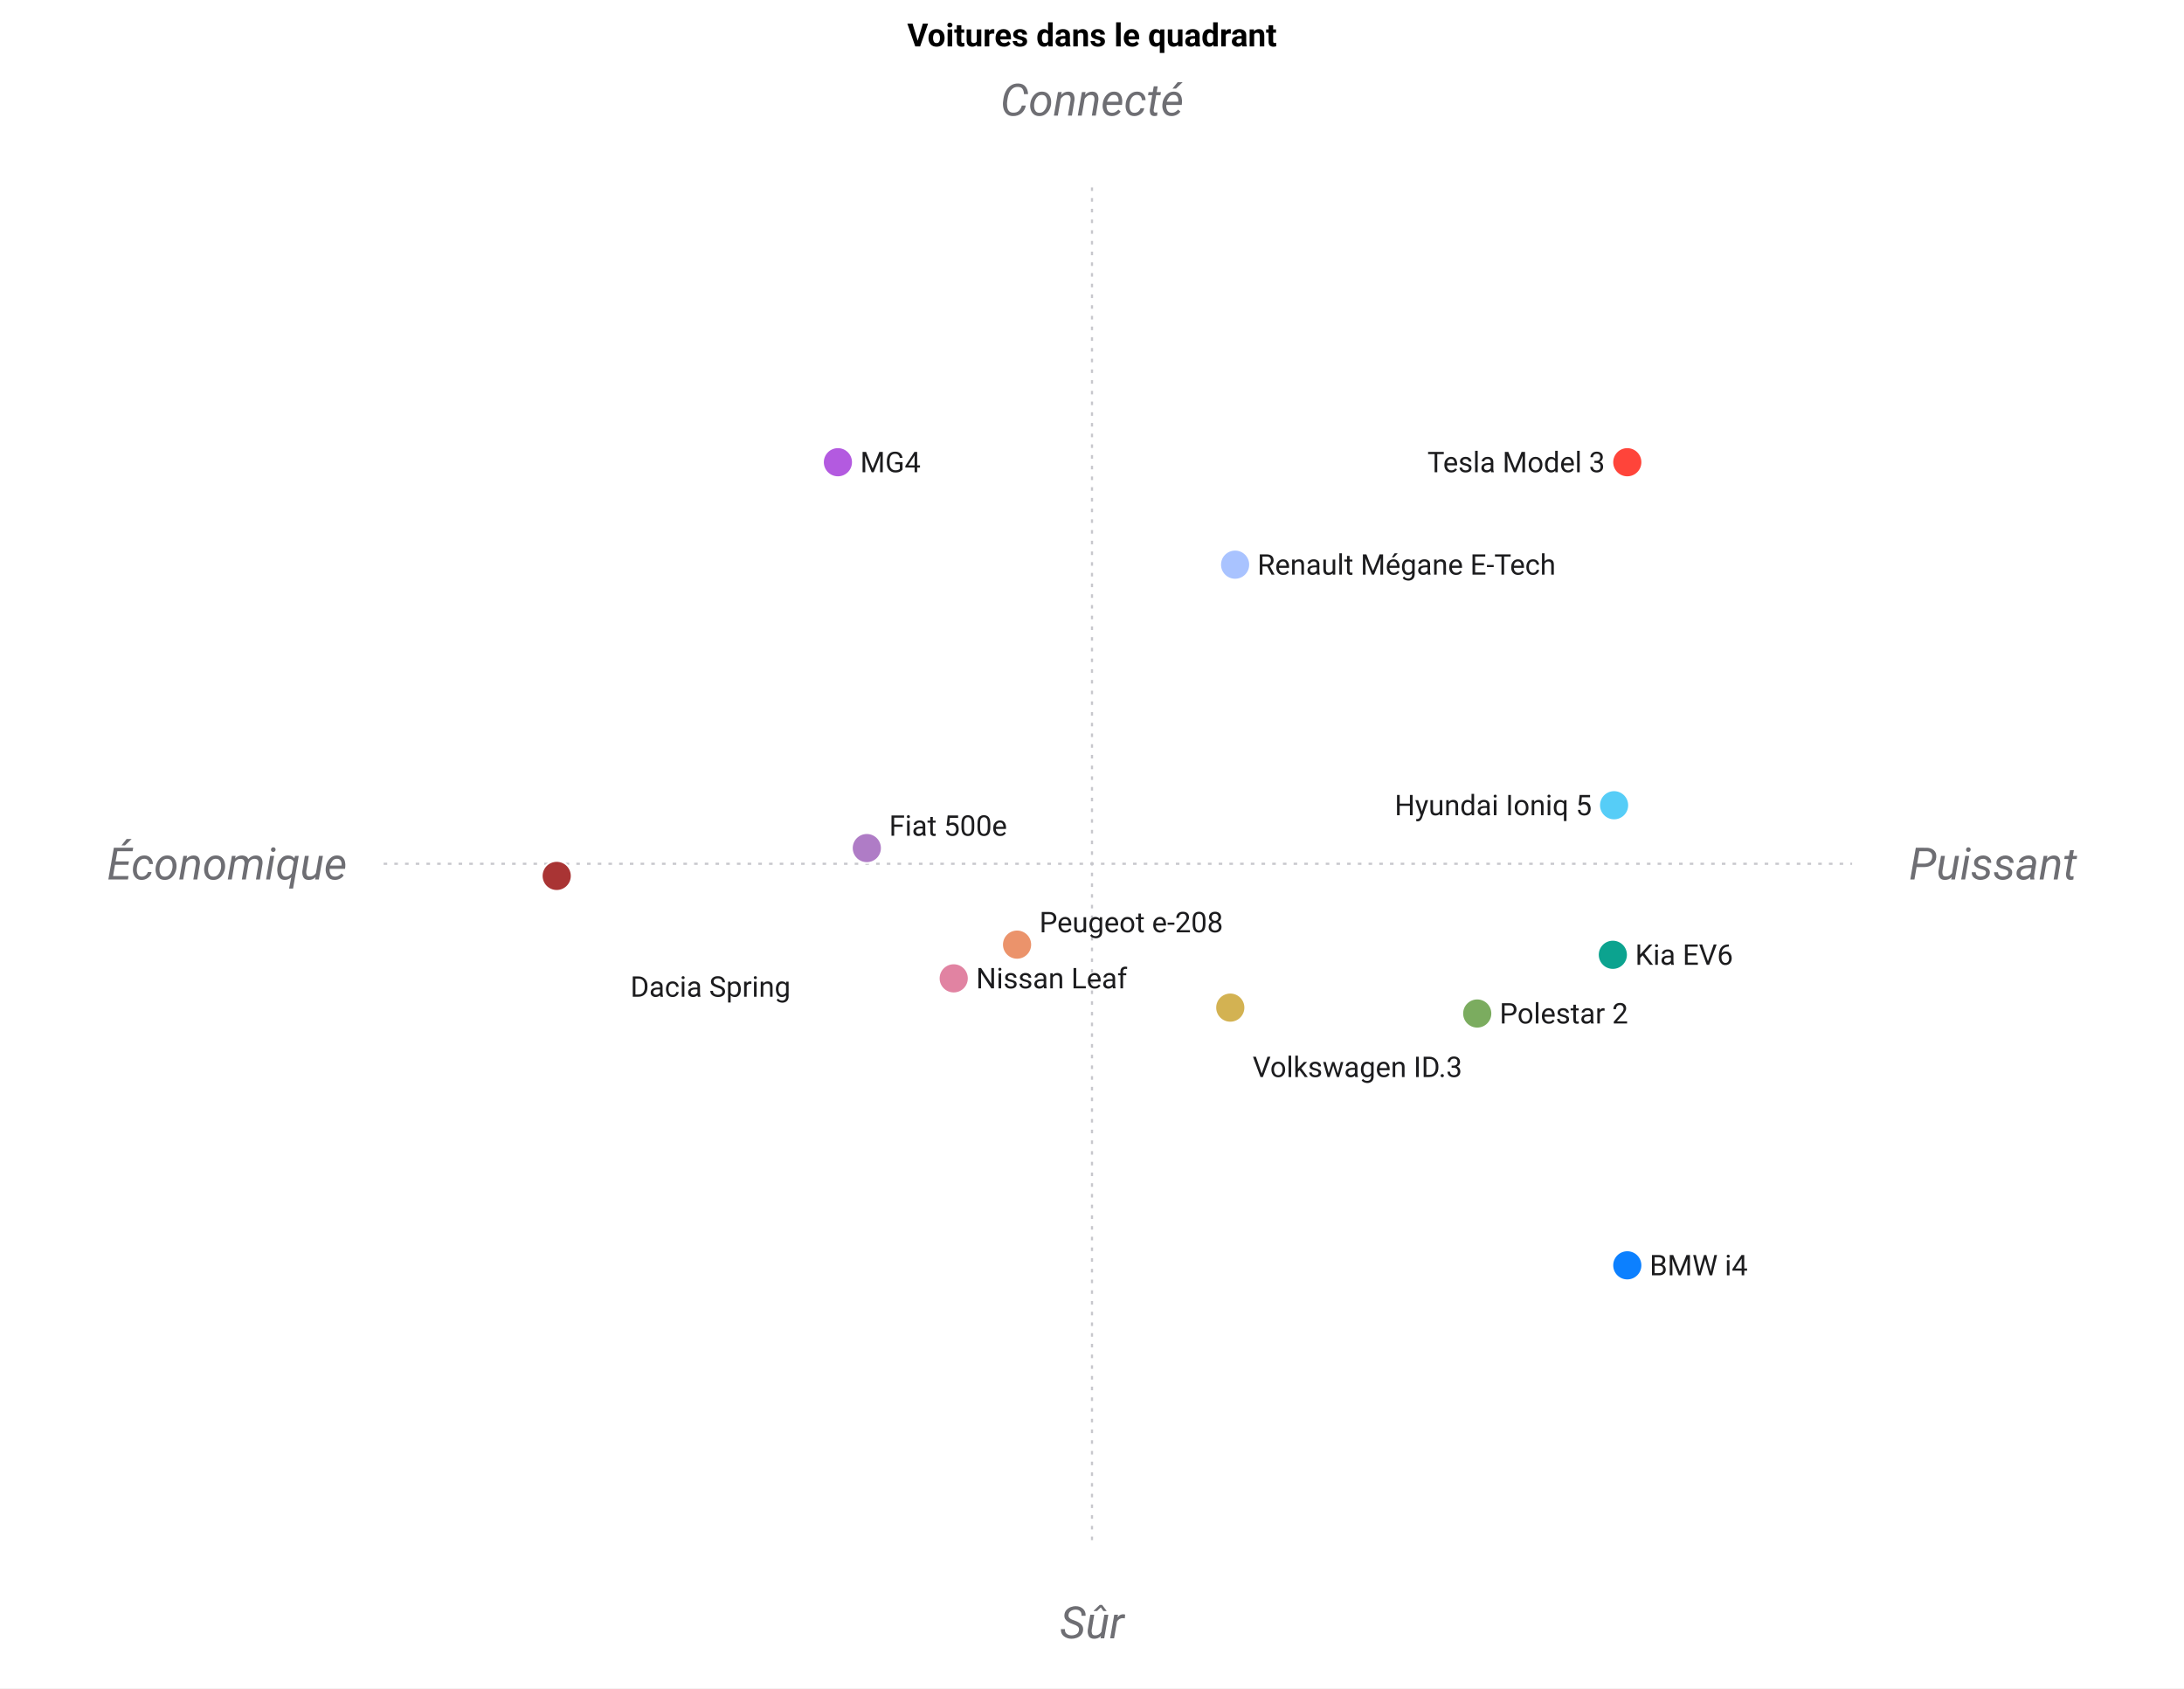
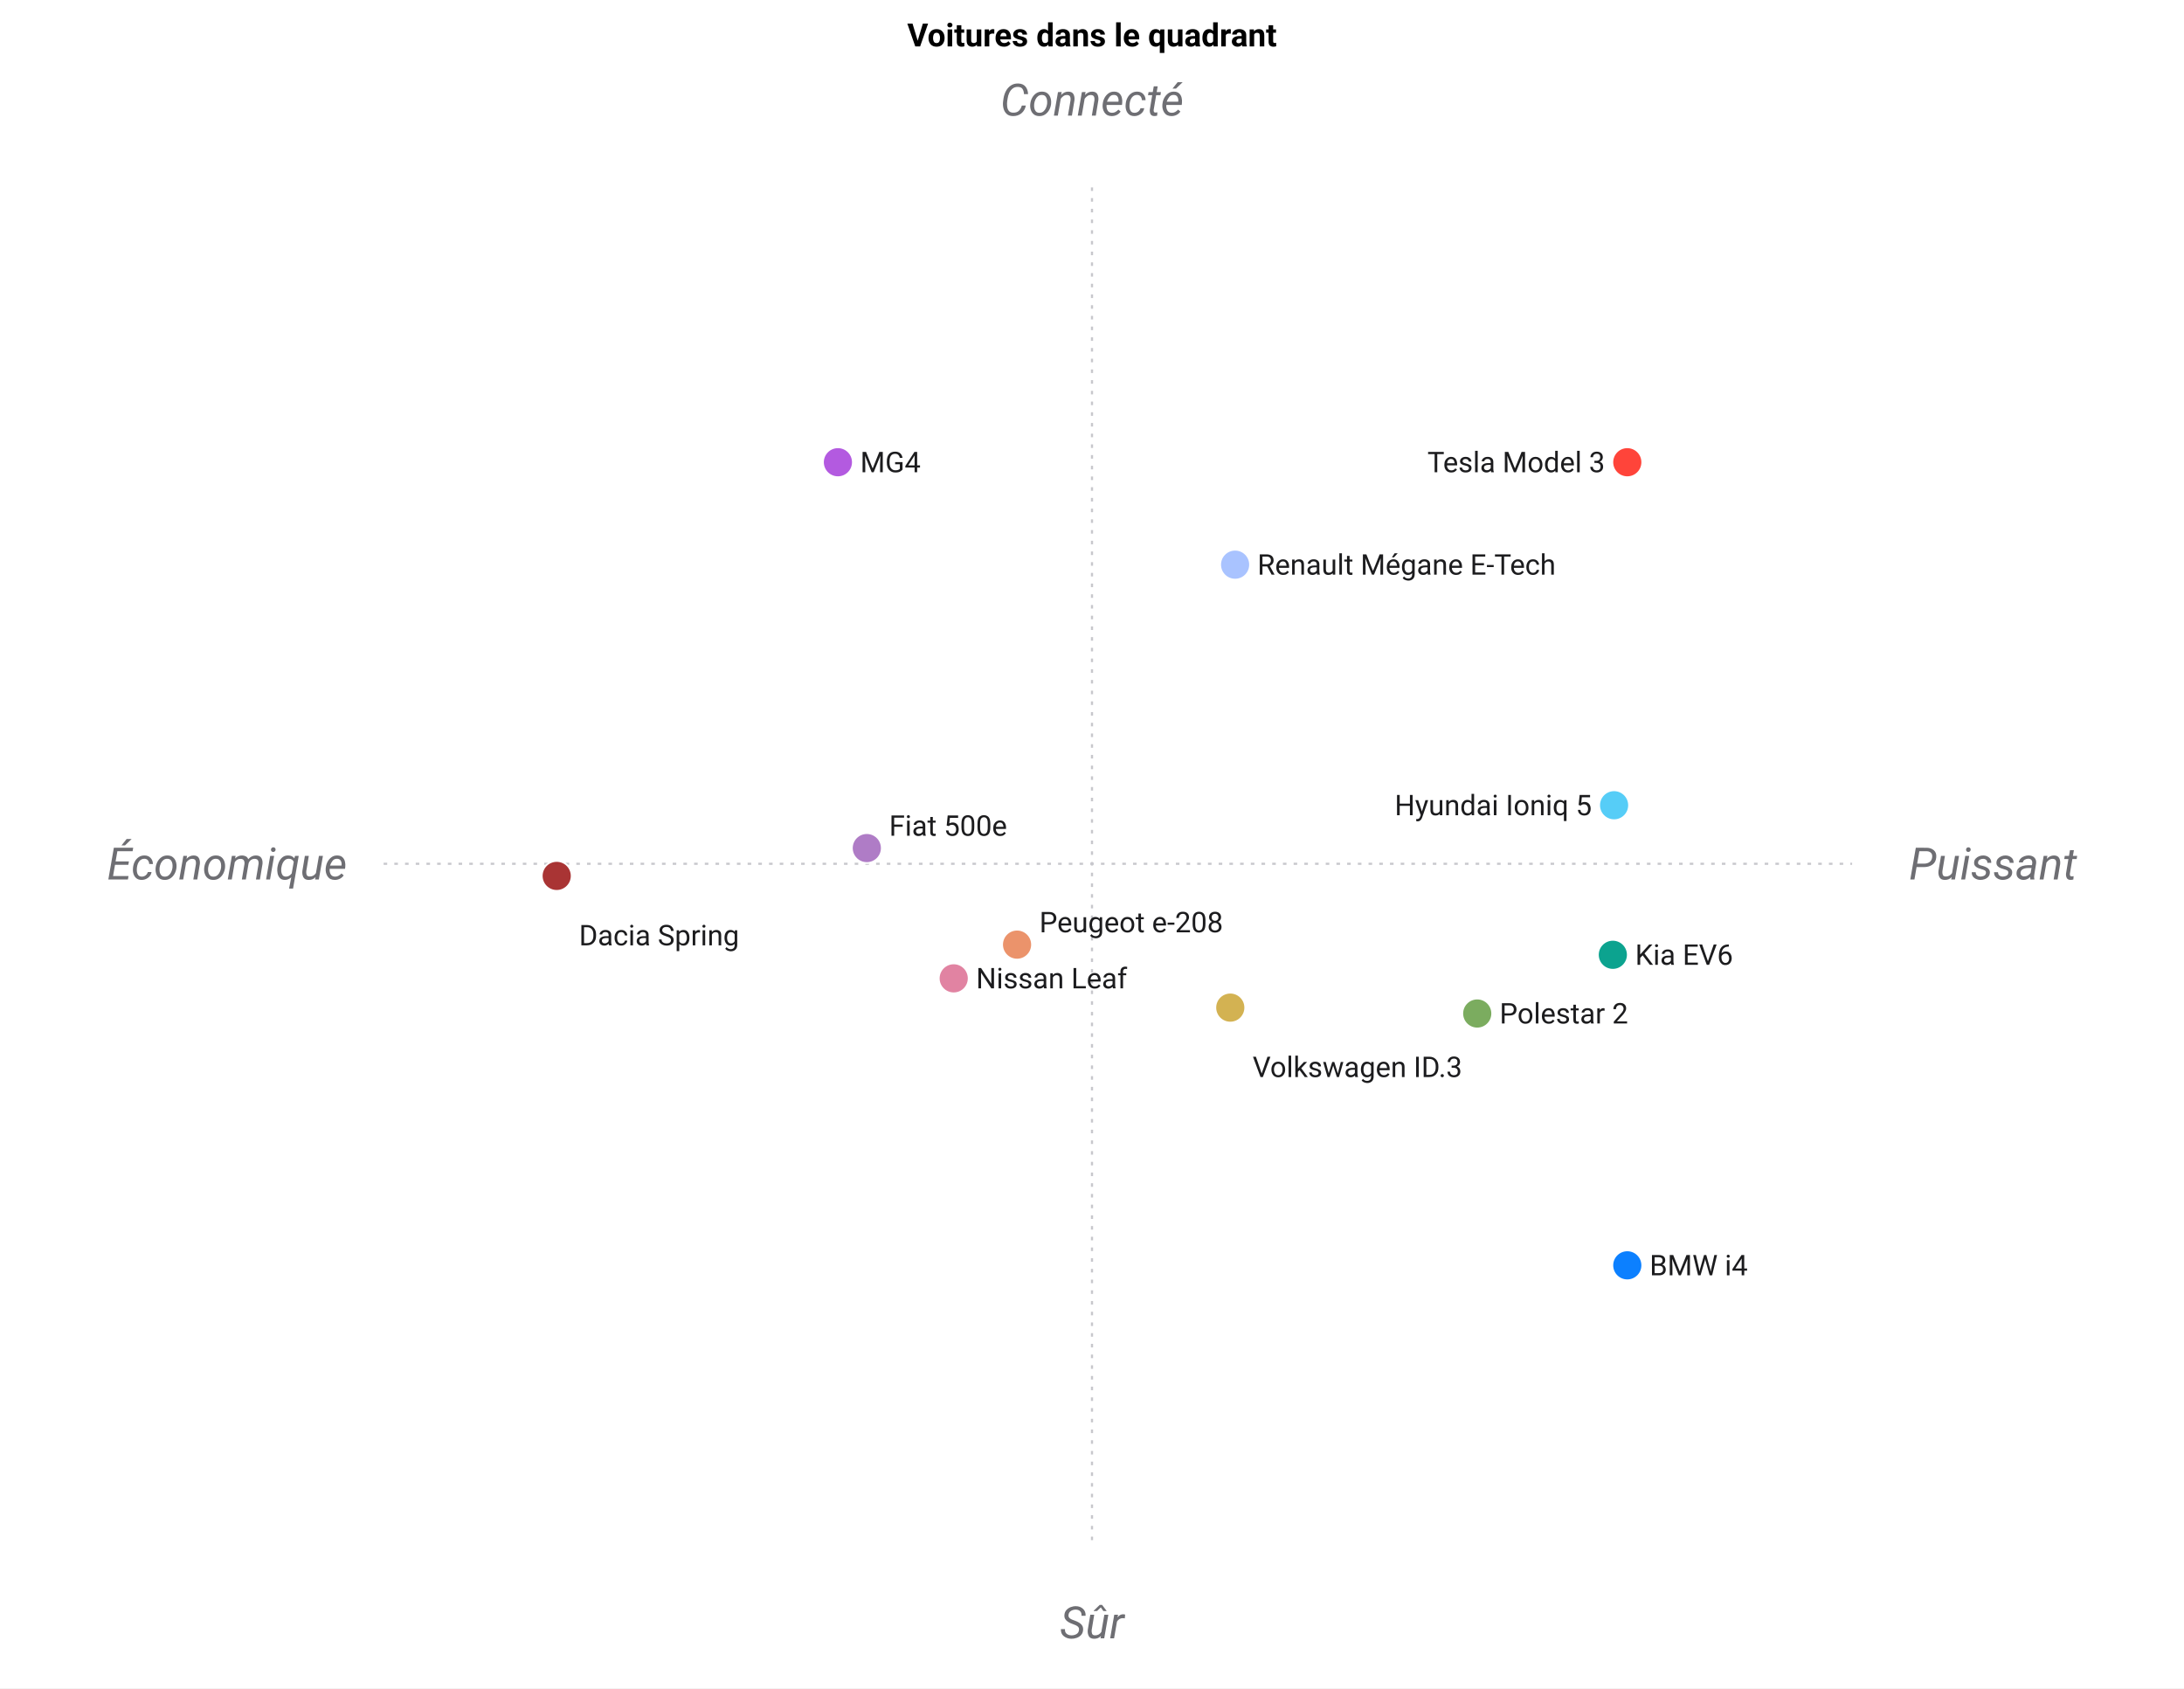
<svg xmlns="http://www.w3.org/2000/svg" width="1224" height="946" viewBox="0 0 1224 946" role="img" aria-labelledby="sp-title sp-desc" font-family="Roboto, -apple-system, Helvetica, Arial, sans-serif">
  <rect width="1224" height="946" fill="#FFFFFF" />
  <style>.sp-dot{cursor:pointer}.sp-dot:hover circle,.sp-dot:focus circle{stroke-width:2.4}.sp-dot:hover,.sp-dot:focus{filter:brightness(1.08);outline:none}</style>
  <line x1="215.0" y1="484.0" x2="1038.0" y2="484.0" stroke="#C7C7CC" stroke-width="1.2" stroke-dasharray="2,4" />
  <line x1="612.0" y1="863.0" x2="612.0" y2="105.0" stroke="#C7C7CC" stroke-width="1.2" stroke-dasharray="2,4" />
  <text data-pole="right" x="1164.0" y="492.8" font-size="25" font-style="italic" fill="#6E6E73" text-anchor="end">Puissant</text>
  <text data-pole="left" x="60.0" y="492.8" font-size="25" font-style="italic" fill="#6E6E73" text-anchor="start">Économique</text>
  <text data-pole="top" x="612.0" y="64.8" font-size="25" font-style="italic" fill="#6E6E73" text-anchor="middle">Connecté</text>
  <text data-pole="bottom" x="612.0" y="918.0" font-size="25" font-style="italic" fill="#6E6E73" text-anchor="middle">Sûr</text>
  <g class="sp-dot" tabindex="0" role="img" aria-label="Voitures: Tesla Model 3 role: best axis1: 3.22 axis2: 0.43">
    <circle cx="912.0" cy="259.0" r="8.39" fill="#FF3B30" stroke="white" stroke-width="1" opacity="0.95" />
  </g>
  <text x="899.5" y="264.6" font-size="16" fill="#1C1C1E" text-anchor="end">Tesla Model 3</text>
  <g class="sp-dot" tabindex="0" role="img" aria-label="Voitures: Renault Mégane E-Tech role: competitor axis1: 0.86 axis2: 0.32">
    <circle cx="692.2" cy="316.4" r="8.39" fill="#A5C0FF" stroke="white" stroke-width="1" opacity="0.95" />
  </g>
  <text x="704.7" y="322.0" font-size="16" fill="#1C1C1E" text-anchor="start">Renault Mégane E-Tech</text>
  <g class="sp-dot" tabindex="0" role="img" aria-label="Voitures: Peugeot e-208 role: competitor axis1: -0.45 axis2: -0.09">
    <circle cx="570.0" cy="529.3" r="8.39" fill="#EA8E64" stroke="white" stroke-width="1" opacity="0.95" />
  </g>
  <text x="582.5" y="522.4" font-size="16" fill="#1C1C1E" text-anchor="start">Peugeot e-208</text>
  <g class="sp-dot" tabindex="0" role="img" aria-label="Voitures: Hyundai Ioniq 5 role: competitor axis1: 3.14 axis2: 0.06">
    <circle cx="904.6" cy="451.2" r="8.39" fill="#4ECBF7" stroke="white" stroke-width="1" opacity="0.95" />
  </g>
  <text x="892.1" y="456.8" font-size="16" fill="#1C1C1E" text-anchor="end">Hyundai Ioniq 5</text>
  <g class="sp-dot" tabindex="0" role="img" aria-label="Voitures: Kia EV6 role: competitor axis1: 3.13 axis2: -0.10">
    <circle cx="903.9" cy="535.0" r="8.39" fill="#009E89" stroke="white" stroke-width="1" opacity="0.95" />
  </g>
  <text x="916.4" y="540.6" font-size="16" fill="#1C1C1E" text-anchor="start">Kia EV6</text>
  <g class="sp-dot" tabindex="0" role="img" aria-label="Voitures: Volkswagen ID.3 role: competitor axis1: 0.83 axis2: -0.15">
    <circle cx="689.5" cy="564.6" r="8.39" fill="#D1AE49" stroke="white" stroke-width="1" opacity="0.95" />
  </g>
  <text x="702.0" y="603.5" font-size="16" fill="#1C1C1E" text-anchor="start">Volkswagen ID.3</text>
  <g class="sp-dot" tabindex="0" role="img" aria-label="Voitures: BMW i4 role: right axis1: 3.22 axis2: -0.43">
    <circle cx="912.0" cy="709.0" r="8.39" fill="#007AFF" stroke="white" stroke-width="1" opacity="0.95" />
  </g>
  <text x="924.5" y="714.6" font-size="16" fill="#1C1C1E" text-anchor="start">BMW i4</text>
  <g class="sp-dot" tabindex="0" role="img" aria-label="Voitures: Polestar 2 role: competitor axis1: 2.32 axis2: -0.16">
    <circle cx="827.9" cy="567.9" r="8.39" fill="#75A857" stroke="white" stroke-width="1" opacity="0.95" />
  </g>
  <text x="840.4" y="573.5" font-size="16" fill="#1C1C1E" text-anchor="start">Polestar 2</text>
  <g class="sp-dot" tabindex="0" role="img" aria-label="Voitures: Nissan Leaf role: competitor axis1: -0.83 axis2: -0.12">
    <circle cx="534.5" cy="548.2" r="8.39" fill="#DF7D9D" stroke="white" stroke-width="1" opacity="0.95" />
  </g>
  <text x="547.0" y="553.8" font-size="16" fill="#1C1C1E" text-anchor="start">Nissan Leaf</text>
  <g class="sp-dot" tabindex="0" role="img" aria-label="Voitures: MG4 role: top axis1: -1.53 axis2: 0.43">
    <circle cx="469.6" cy="259.0" r="8.39" fill="#AF52DE" stroke="white" stroke-width="1" opacity="0.95" />
  </g>
  <text x="482.1" y="264.6" font-size="16" fill="#1C1C1E" text-anchor="start">MG4</text>
  <g class="sp-dot" tabindex="0" role="img" aria-label="Voitures: Dacia Spring role: worst axis1: -3.22 axis2: -0.01">
    <circle cx="312.0" cy="490.8" r="8.39" fill="#A52A2A" stroke="white" stroke-width="1" opacity="0.95" />
  </g>
-   <text x="353.3" y="558.5" font-size="16" fill="#1C1C1E" text-anchor="start">Dacia Spring</text>
+   <text x="324.5" y="529.7" font-size="16" fill="#1C1C1E" text-anchor="start">Dacia Spring</text>
  <g class="sp-dot" tabindex="0" role="img" aria-label="Voitures: Fiat 500e role: competitor axis1: -1.35 axis2: 0.02">
    <circle cx="485.8" cy="475.2" r="8.39" fill="#AB76C3" stroke="white" stroke-width="1" opacity="0.95" />
  </g>
  <text x="498.3" y="468.3" font-size="16" fill="#1C1C1E" text-anchor="start">Fiat 500e</text>
  <text x="612.0" y="26" font-size="18" font-weight="bold" fill="#000" text-anchor="middle">Voitures dans le quadrant</text>
</svg>
